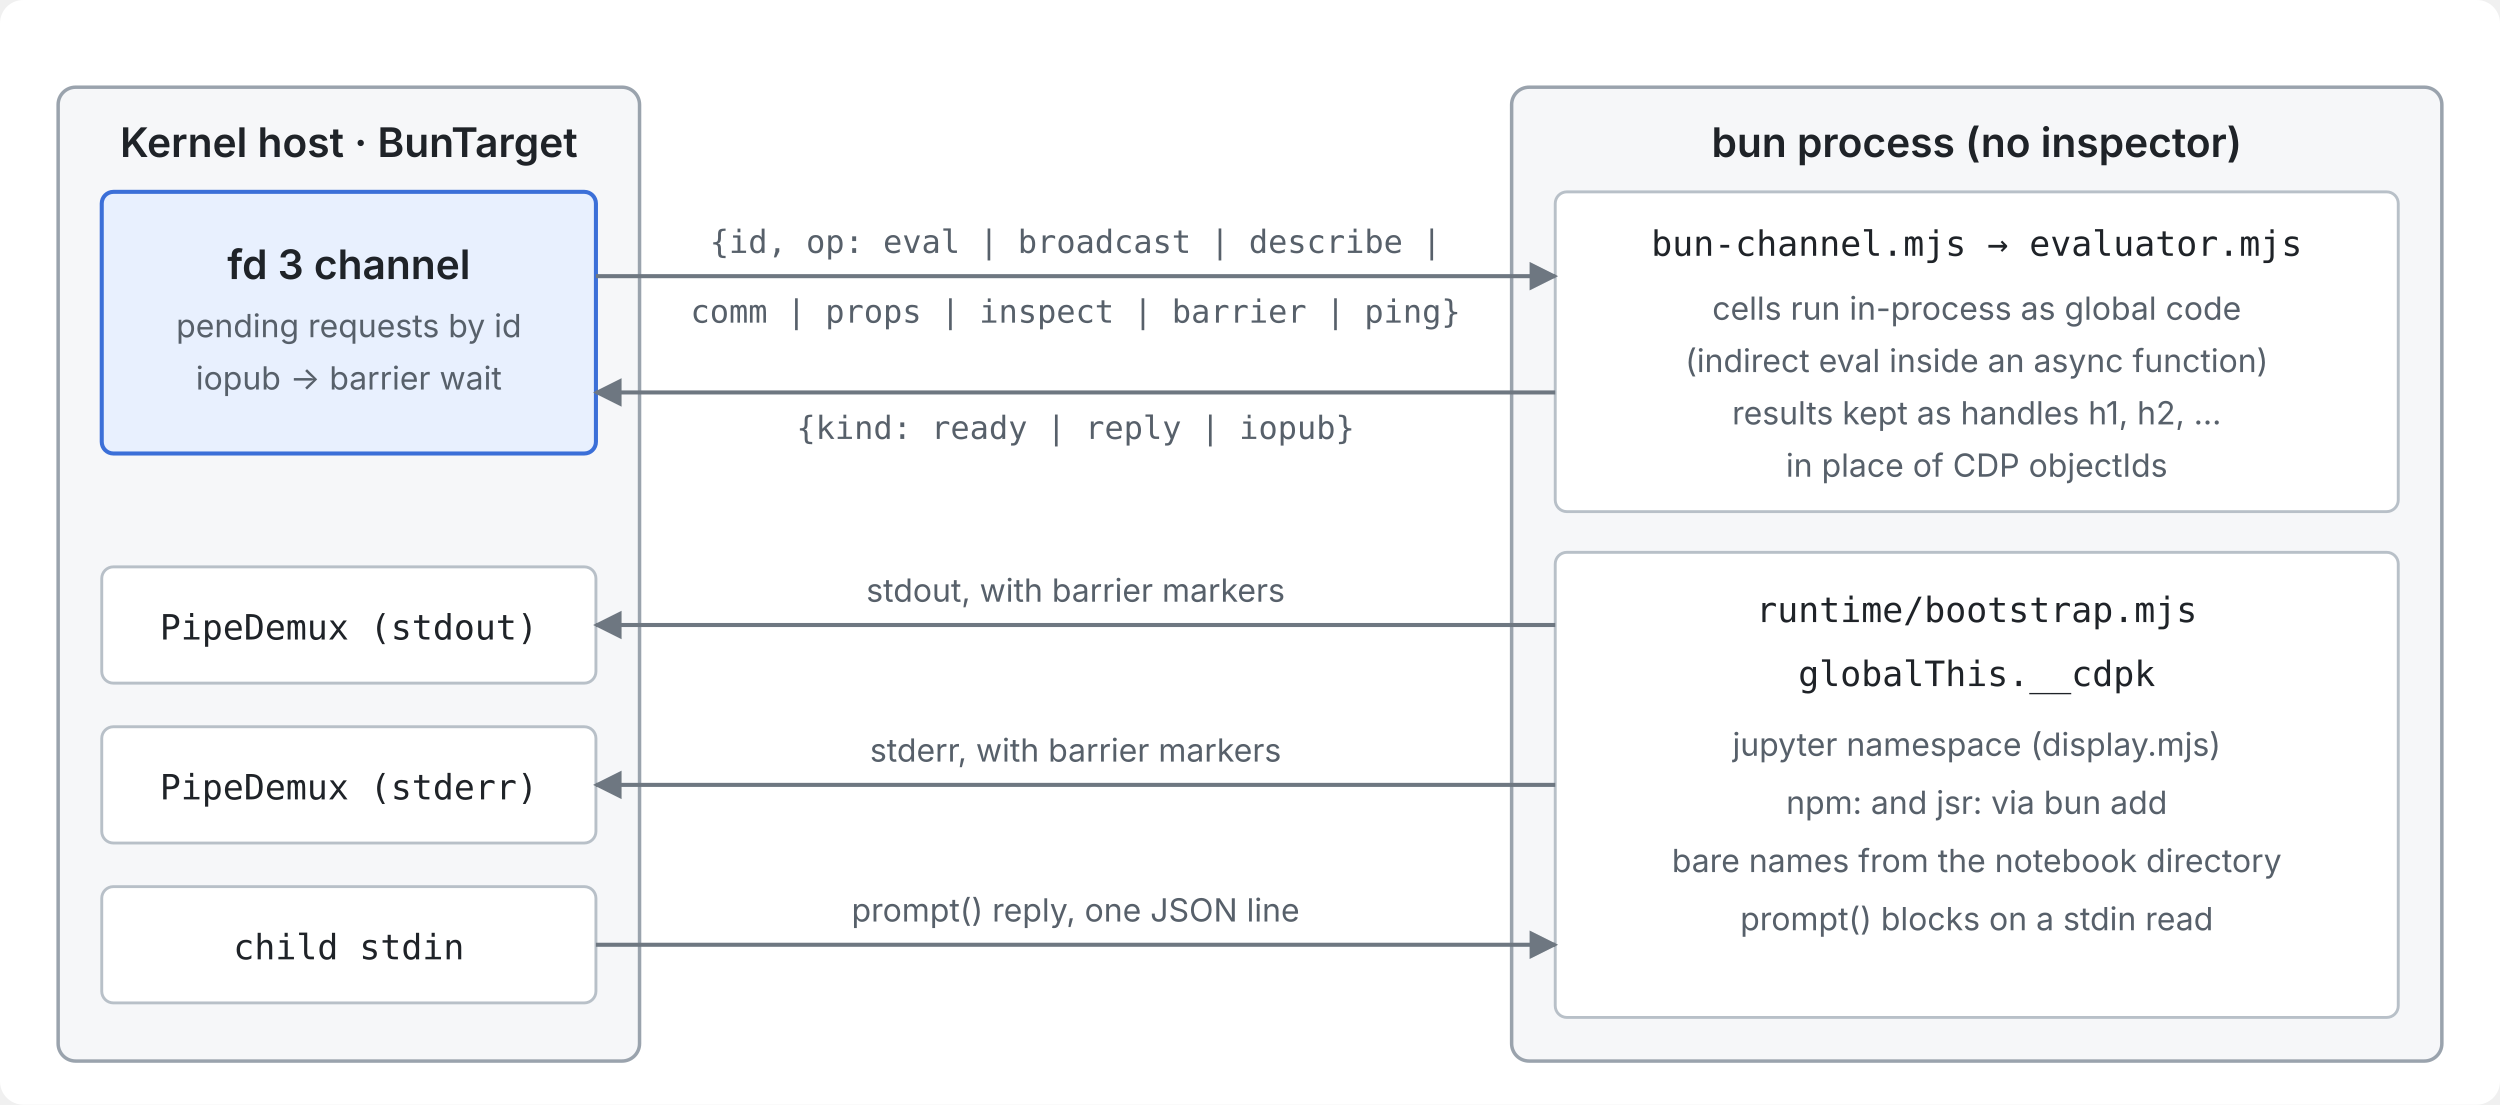
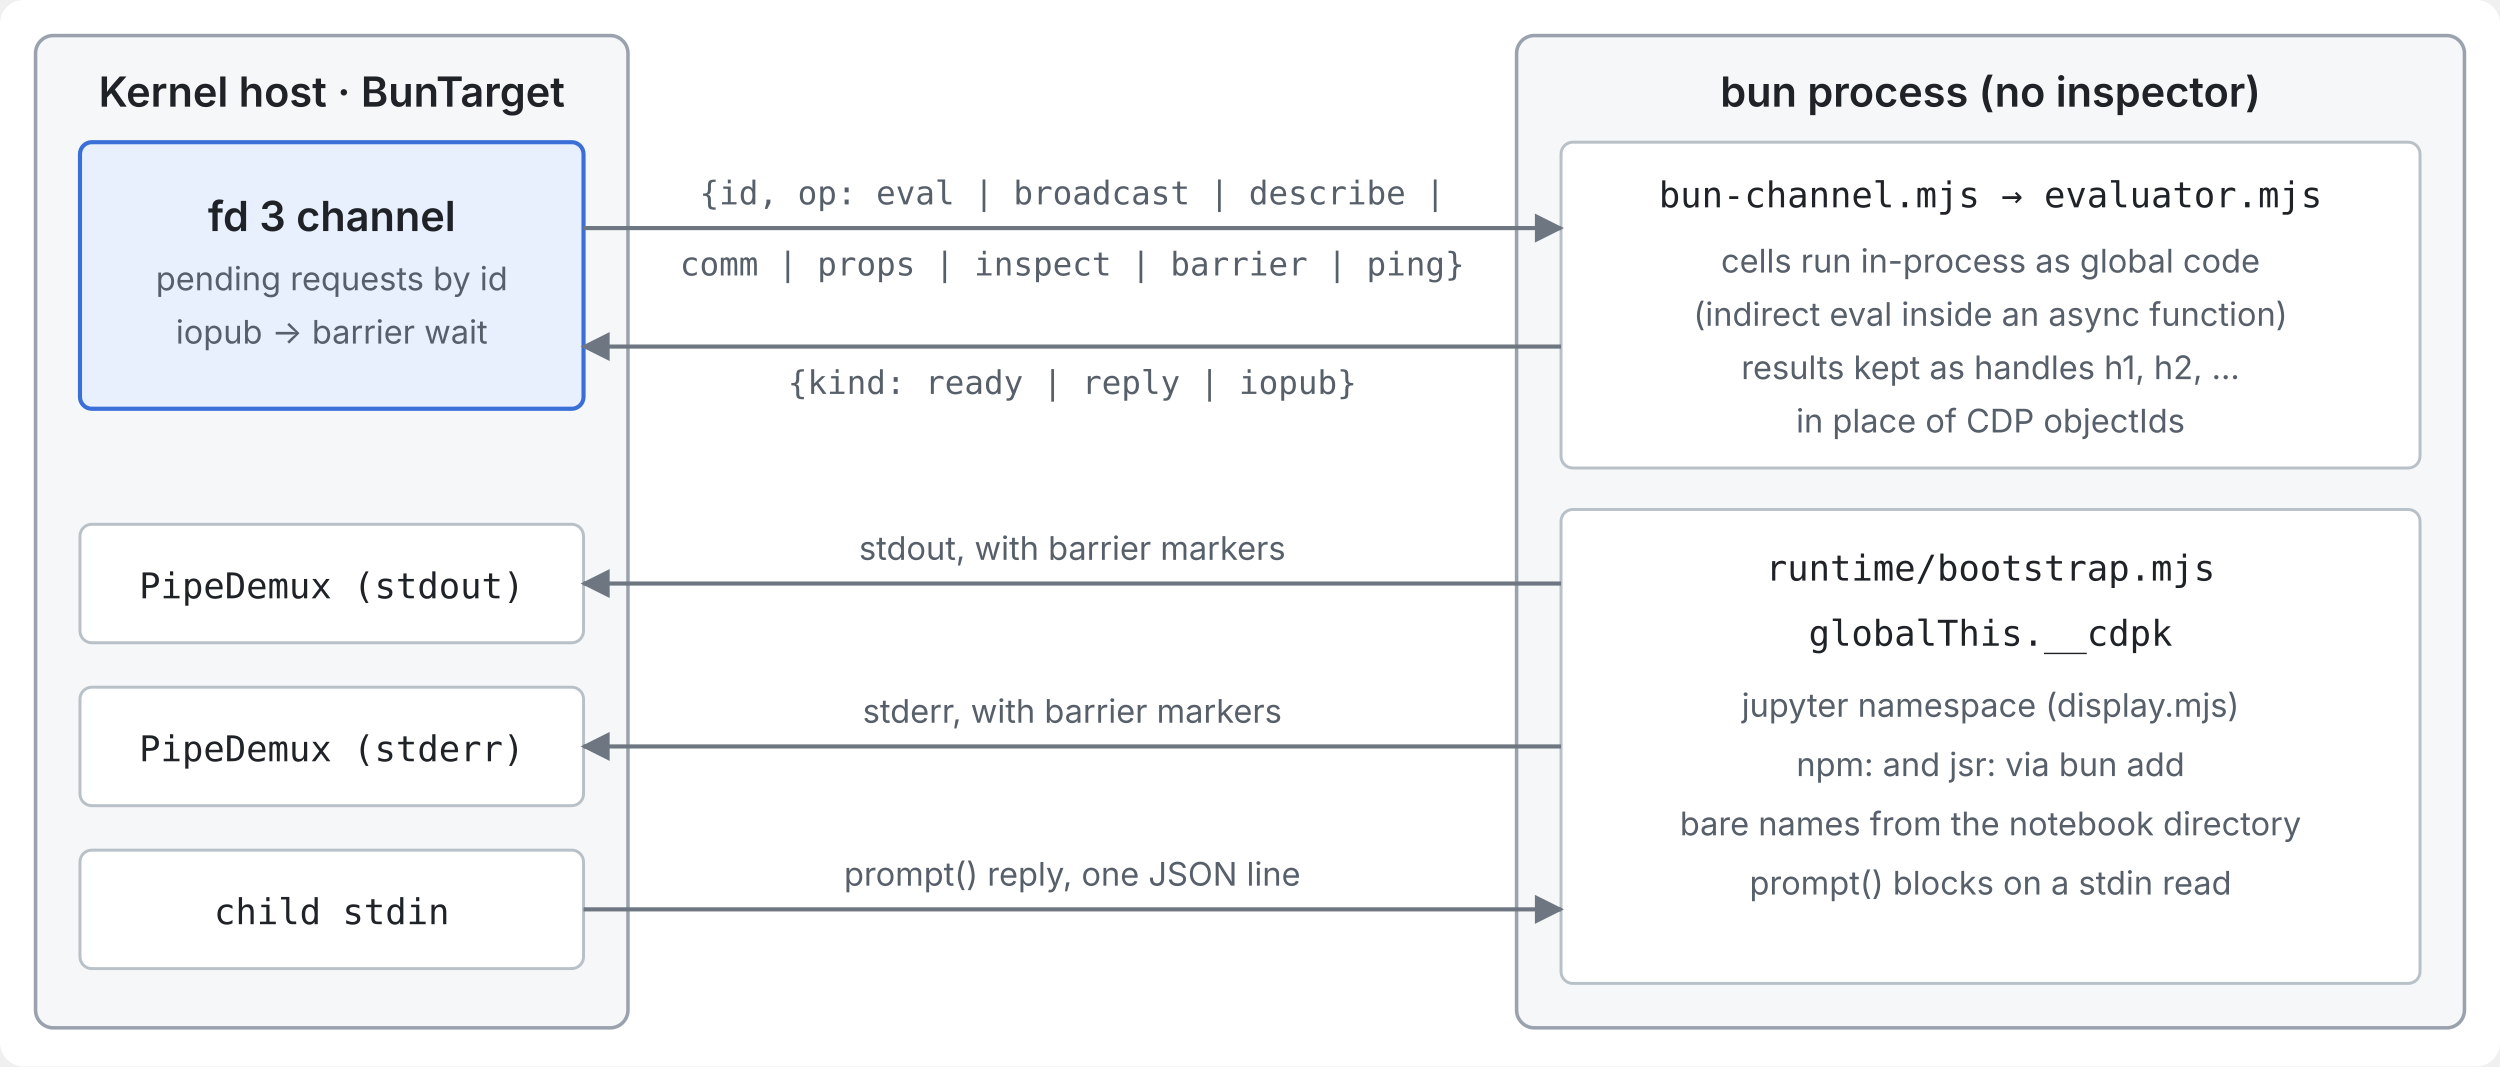
- <svg xmlns="http://www.w3.org/2000/svg" viewBox="0 0 860 380" width="860" height="380" role="img" aria-label="The Bun target: requests and replies as JSON lines on a private fd 3 pipe, output on stdout and stderr">
+ <svg xmlns="http://www.w3.org/2000/svg" viewBox="8 18 844 360" width="844" height="360" role="img" aria-label="The Bun target: requests and replies as JSON lines on a private fd 3 pipe, output on stdout and stderr">
  <style>
    .bg { fill: #ffffff; }
    .box { fill: #f6f7f9; stroke: #9aa3ad; stroke-width: 1.2; }
    .inner { fill: #ffffff; stroke: #b8c0c8; stroke-width: 1; }
    .acc { fill: #e8f0fe; stroke: #3b6fd8; stroke-width: 1.4; }
    .warn { fill: #fdf0e6; stroke: #c96a1b; stroke-width: 1.4; }
    .ok { fill: #e7f5ec; stroke: #2f8a4c; stroke-width: 1.4; }
    .t { font: 600 14px system-ui, -apple-system, "Segoe UI", sans-serif; fill: #1f2328; }
    .s { font: 12px system-ui, -apple-system, "Segoe UI", sans-serif; fill: #57606a; }
    .m { font: 12px ui-monospace, SFMono-Regular, Menlo, Consolas, monospace; fill: #1f2328; }
    .l { font: 11px system-ui, -apple-system, "Segoe UI", sans-serif; fill: #57606a; }
    .lm { font: 11px ui-monospace, SFMono-Regular, Menlo, Consolas, monospace; fill: #57606a; }
    .ln { stroke: #6e7781; stroke-width: 1.4; fill: none; }
    .ah { fill: #6e7781; }
    @media (prefers-color-scheme: dark) {
      .bg { fill: #1b1b1f; }
      .box { fill: #25262b; stroke: #5c6370; }
      .inner { fill: #1b1b1f; stroke: #4a505a; }
      .acc { fill: #1e2a44; stroke: #6b9bff; }
      .warn { fill: #3a2a1c; stroke: #e0904a; }
      .ok { fill: #1d3326; stroke: #5cc27e; }
      .t, .m { fill: #e6e8eb; }
      .s, .l, .lm { fill: #a0a7b0; }
      .ln { stroke: #a0a7b0; }
      .ah { fill: #a0a7b0; }
    }
  </style>
  <defs>
    <marker id="a" viewBox="0 0 10 10" refX="9" refY="5" markerWidth="7" markerHeight="7" orient="auto-start-reverse">
      <path class="ah" d="M0,0 L10,5 L0,10 z" />
    </marker>
  </defs>
-   <rect class="bg" x="0" y="0" width="860" height="380" rx="8" />
+   <rect class="bg" x="8" y="18" width="844" height="360" rx="8" />
  <rect class="box" x="20" y="30" width="200" height="335" rx="6" />
  <text class="t" x="120" y="54" text-anchor="middle">Kernel host · BunTarget</text>
  <rect class="acc" x="35" y="66" width="170" height="90" rx="4" />
  <text class="t" x="120" y="96" text-anchor="middle">fd 3 channel</text>
  <text class="l" x="120" y="116" text-anchor="middle">pending requests by id</text>
  <text class="l" x="120" y="134" text-anchor="middle">iopub → barrier wait</text>
  <rect class="inner" x="35" y="195" width="170" height="40" rx="4" />
  <text class="m" x="120" y="220" text-anchor="middle">PipeDemux (stdout)</text>
  <rect class="inner" x="35" y="250" width="170" height="40" rx="4" />
  <text class="m" x="120" y="275" text-anchor="middle">PipeDemux (stderr)</text>
  <rect class="inner" x="35" y="305" width="170" height="40" rx="4" />
  <text class="m" x="120" y="330" text-anchor="middle">child stdin</text>
  <rect class="box" x="520" y="30" width="320" height="335" rx="6" />
  <text class="t" x="680" y="54" text-anchor="middle">bun process (no inspector)</text>
  <rect class="inner" x="535" y="66" width="290" height="110" rx="4" />
  <text class="m" x="680" y="88" text-anchor="middle">bun-channel.mjs → evaluator.mjs</text>
  <text class="l" x="680" y="110" text-anchor="middle">cells run in-process as global code</text>
  <text class="l" x="680" y="128" text-anchor="middle">(indirect eval inside an async function)</text>
  <text class="l" x="680" y="146" text-anchor="middle">results kept as handles h1, h2, …</text>
  <text class="l" x="680" y="164" text-anchor="middle">in place of CDP objectIds</text>
  <rect class="inner" x="535" y="190" width="290" height="160" rx="4" />
  <text class="m" x="680" y="214" text-anchor="middle">runtime/bootstrap.mjs</text>
  <text class="m" x="680" y="236" text-anchor="middle">globalThis.__cdpk</text>
  <text class="l" x="680" y="260" text-anchor="middle">jupyter namespace (display.mjs)</text>
  <text class="l" x="680" y="280" text-anchor="middle">npm: and jsr: via bun add</text>
  <text class="l" x="680" y="300" text-anchor="middle">bare names from the notebook directory</text>
  <text class="l" x="680" y="320" text-anchor="middle">prompt() blocks on a stdin read</text>
  <line class="ln" x1="205" y1="95" x2="535" y2="95" marker-end="url(#a)" />
  <text class="lm" x="370" y="87" text-anchor="middle">{id, op: eval | broadcast | describe |</text>
  <text class="lm" x="370" y="111" text-anchor="middle">comm | props | inspect | barrier | ping}</text>
  <line class="ln" x1="535" y1="135" x2="205" y2="135" marker-end="url(#a)" />
  <text class="lm" x="370" y="151" text-anchor="middle">{kind: ready | reply | iopub}</text>
  <line class="ln" x1="535" y1="215" x2="205" y2="215" marker-end="url(#a)" />
  <text class="l" x="370" y="207" text-anchor="middle">stdout, with barrier markers</text>
  <line class="ln" x1="535" y1="270" x2="205" y2="270" marker-end="url(#a)" />
  <text class="l" x="370" y="262" text-anchor="middle">stderr, with barrier markers</text>
  <line class="ln" x1="205" y1="325" x2="535" y2="325" marker-end="url(#a)" />
  <text class="l" x="370" y="317" text-anchor="middle">prompt() reply, one JSON line</text>
</svg>
